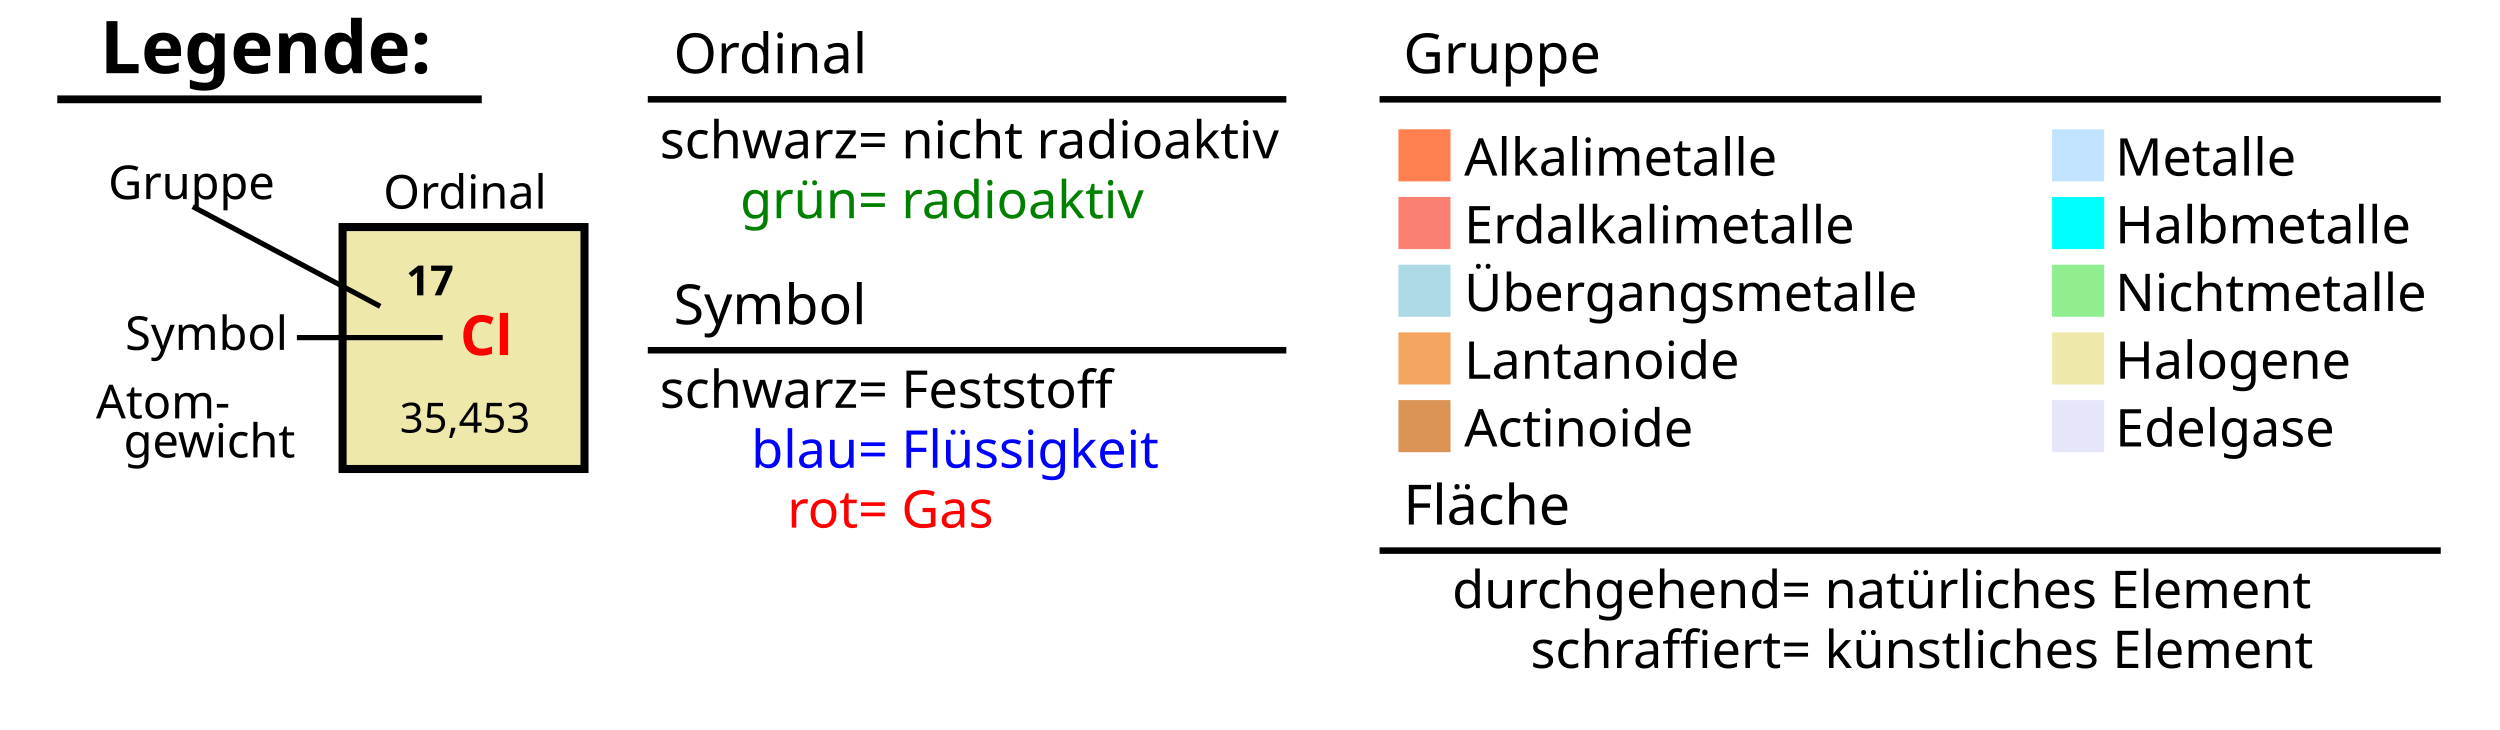
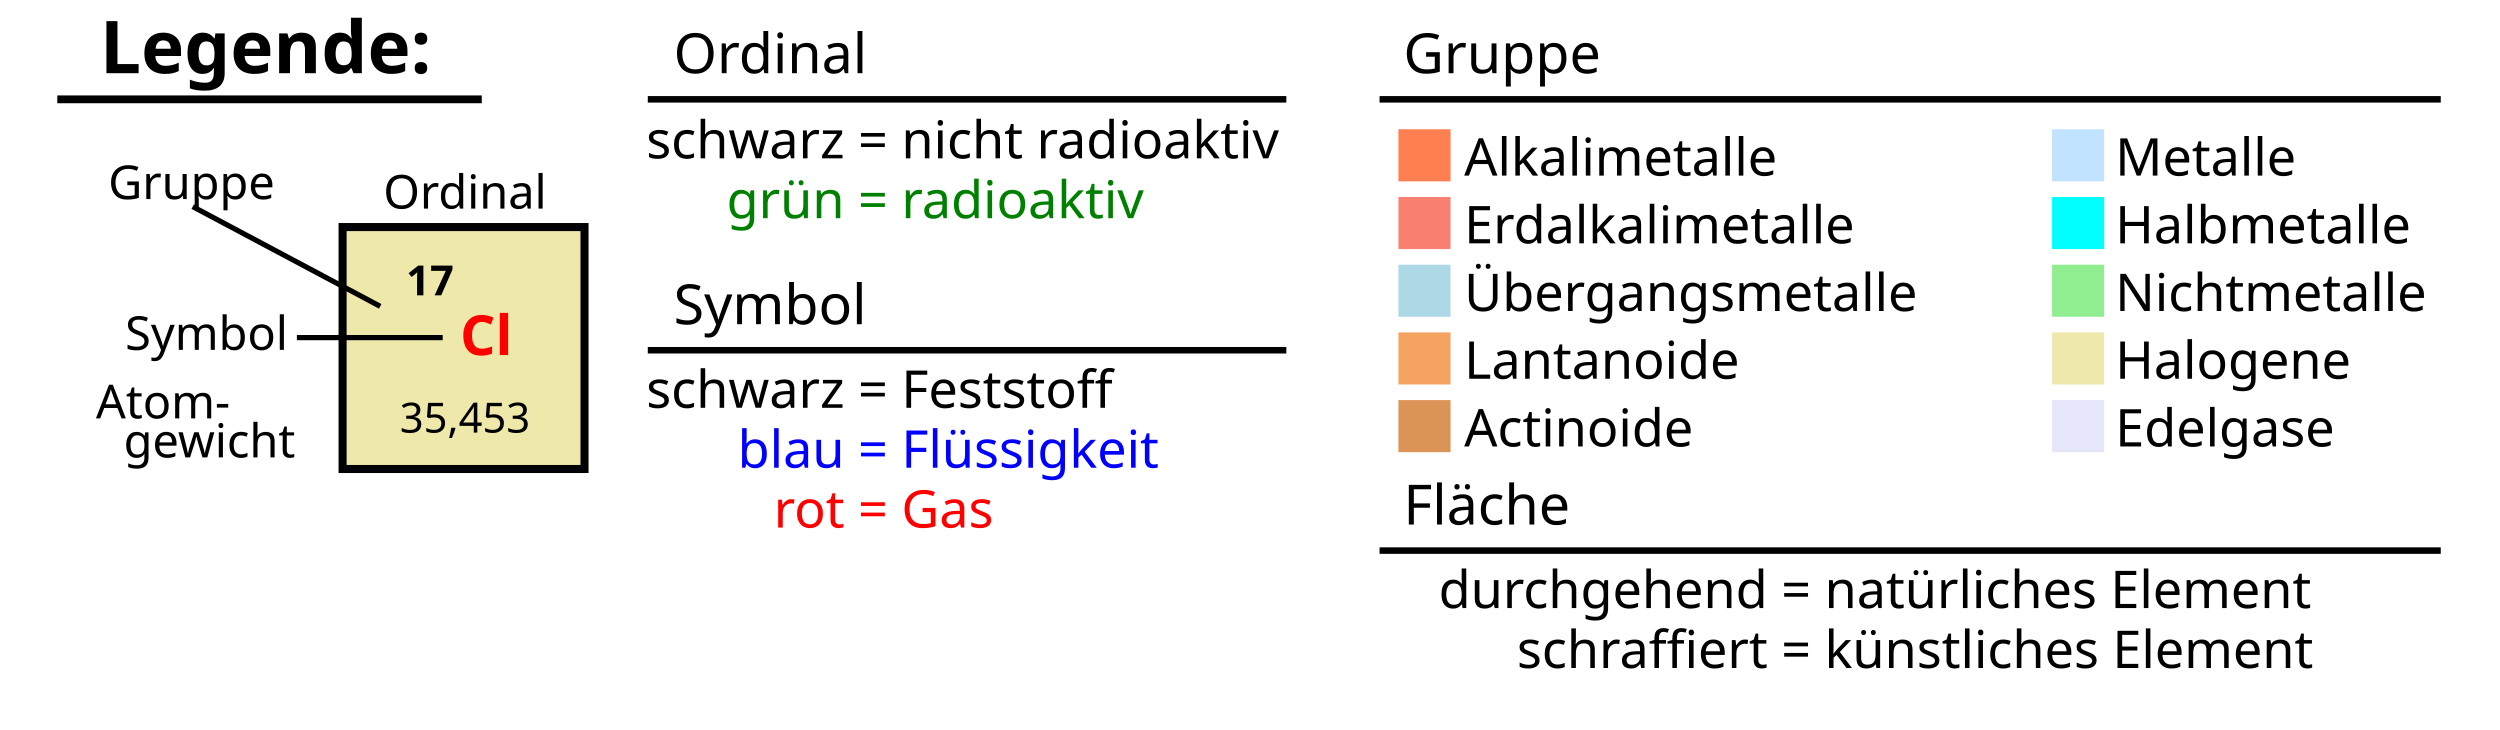
<svg xmlns="http://www.w3.org/2000/svg" width="960" height="280">
!--- legend text --&gt;
  <text x="102.0" y="28.1" font-family="Noto Sans" fill="#0" text-anchor="middle">
    <tspan font-size="28" font-weight="700">Legende:</tspan>
  </text>
  <path d="m23.5 38.143h160" fill="none" stroke="#000" stroke-linecap="square" stroke-width="3.0" />
!--- ordinal text --&gt;
  <text x="178.55" y="80.1" font-family="Noto Sans" fill="#0" text-anchor="middle">
    <tspan font-size="18">Ordinal</tspan>
  </text>
  <path d="m131.55 87.191h92.903v92.903h-92.903z" fill="#eee8aa" stroke="#000" stroke-linecap="square" stroke-width="3.097" />
  <text x="73.53" y="76.453" font-family="Noto Sans" fill="#0" text-anchor="middle">
    <tspan font-size="18">Gruppe</tspan>
  </text>
  <path d="m146 117.64-72-38.304" stroke="#000" stroke-width="2" />
  <text x="155.968" y="113.407" font-family="Noto Sans" fill="#0" text-anchor="begin">
    <tspan font-size="16" font-weight="700">17</tspan>
  </text>
  <text x="110.55" y="134.356" font-family="Noto Sans" fill="#0" text-anchor="end">
    <tspan font-size="18">Symbol</tspan>
  </text>38.143

  <path d="m170 129.64h-56" stroke="#000" stroke-width="2" />
  <text x="196.774" y="136.356" font-family="Noto Sans" fill="red" text-anchor="end">
    <tspan font-size="21.333" font-weight="700">Cl</tspan>
  </text>
  <text x="36.84" y="160.654" font-family="Noto Sans" fill="#0">
    <tspan font-size="18">Atom-</tspan>
    <tspan dx="-44" dy="15" font-size="18">gewicht</tspan>
  </text>
  <text x="178.55" y="166.121" font-family="Noto Sans" fill="#0" text-anchor="middle">
    <tspan font-size="16">35,453</tspan>
  </text>
  <text x="258.66" y="28.1" font-family="Noto Sans" fill="#0">
    <tspan font-size="21.333">Ordinal</tspan>
  </text>
  <path d="m250.0 38.143h242.7" fill="none" stroke="#000" stroke-linecap="square" stroke-width="2.5" />
  <text x="329.5" y="60.8" font-family="Noto Sans" fill="#0" text-anchor="end">
-     <tspan font-size="20">schwarz </tspan>
+     <tspan font-size="20" xml:space="preserve">schwarz </tspan>
  </text>
  <text x="329.5" y="60.8" font-family="Noto Sans" fill="#0" text-anchor="start">
    <tspan font-size="20">= nicht radioaktiv</tspan>
  </text>
  <text x="329.5" y="83.8" font-family="Noto Sans" fill="green" text-anchor="end">
-     <tspan font-size="20">grün </tspan>
+     <tspan font-size="20" xml:space="preserve">grün </tspan>
  </text>
  <text x="329.5" y="83.8" font-family="Noto Sans" fill="green" text-anchor="start">
    <tspan font-size="20">= radioaktiv</tspan>
  </text>
  <text x="258.66" y="124.5" font-family="Noto Sans" fill="#0">
    <tspan font-size="21.333">Symbol</tspan>
  </text>
  <path d="m250.0 134.49h242.7" fill="none" stroke="#000" stroke-linecap="square" stroke-width="2.5" />
  <text x="329.5" y="156.6" font-family="Noto Sans" fill="#0" text-anchor="end">
-     <tspan font-size="20">schwarz </tspan>
+     <tspan font-size="20" xml:space="preserve">schwarz </tspan>
  </text>
  <text x="329.5" y="156.6" font-family="Noto Sans" fill="#0" text-anchor="start">
    <tspan font-size="20">= Feststoff</tspan>
  </text>
  <text x="329.5" y="179.6" font-family="Noto Sans" fill="blue" text-anchor="end">
-     <tspan font-size="20">blau </tspan>
+     <tspan font-size="20" xml:space="preserve">blau </tspan>
  </text>
  <text x="329.5" y="179.6" font-family="Noto Sans" fill="blue" text-anchor="start">
    <tspan font-size="20">= Flüssigkeit</tspan>
  </text>
  <text x="329.5" y="202.6" font-family="Noto Sans" fill="red" text-anchor="end">
-     <tspan font-size="20">rot </tspan>
+     <tspan font-size="20" xml:space="preserve">rot </tspan>
  </text>
  <text x="329.5" y="202.6" font-family="Noto Sans" fill="red" text-anchor="start">
    <tspan font-size="20">= Gas</tspan>
  </text>
  <text x="538.928" y="28.1" font-family="Noto Sans" fill="#0">
    <tspan font-size="21.333">Gruppe</tspan>
  </text>
  <path d="m531.0 38.143h405.0" fill="none" stroke="#000" stroke-linecap="square" stroke-width="2.5" />
  <path d="m537 49.643h20v20h-20z" fill="coral" />
  <path d="m537 75.643h20v20h-20z" fill="salmon" />
  <path d="m537 101.64h20v20h-20z" fill="#add8e6" />
  <path d="m537 127.64h20v20h-20z" fill="#f4a460" />
  <path d="m537 153.64h20v20h-20z" fill="#db9356" />
  <path d="m788 49.643h20v20h-20z" fill="#c1e3ff" />
  <path d="m788 75.643h20v20h-20z" fill="#0ff" />
  <path d="m788 101.64h20v20h-20z" fill="#90ee90" />
  <path d="m788 127.64h20v20h-20z" fill="#eee8aa" />
  <path d="m788 153.64h20v20h-20z" fill="#e6e6fa" />
  <text x="562.25" y="67.433" font-family="Noto Sans" font-size="20" fill="#0">Alkalimetalle</text>
  <text x="562.25" y="93.433" font-family="Noto Sans" font-size="20" fill="#0">Erdalkalimetalle</text>
  <text x="562.25" y="119.433" font-family="Noto Sans" font-size="20" fill="#0">Übergangsmetalle</text>
  <text x="562.25" y="145.433" font-family="Noto Sans" font-size="20" fill="#0">Lantanoide</text>
  <text x="562.25" y="171.433" font-family="Noto Sans" font-size="20" fill="#0">Actinoide</text>
  <text x="812.25" y="67.433" font-family="Noto Sans" font-size="20" fill="#0">Metalle</text>
  <text x="812.25" y="93.433" font-family="Noto Sans" font-size="20" fill="#0">Halbmetalle</text>
  <text x="812.25" y="119.433" font-family="Noto Sans" font-size="20" fill="#0">Nichtmetalle</text>
  <text x="812.25" y="145.433" font-family="Noto Sans" font-size="20" fill="#0">Halogene</text>
  <text x="812.25" y="171.433" font-family="Noto Sans" font-size="20" fill="#0">Edelgase</text>
  <text x="538.928" y="201.433" font-family="Noto Sans" fill="#0">
    <tspan font-size="21.333">Fläche</tspan>
  </text>
  <path d="m531.0 211.43h405.0" fill="none" stroke="#000" stroke-linecap="square" stroke-width="2.5" />
  <text x="684.0" y="233.5" font-family="Noto Sans" fill="#0" text-anchor="end">
-     <tspan font-size="20">durchgehend </tspan>
+     <tspan font-size="20" xml:space="preserve">durchgehend </tspan>
  </text>
  <text x="684.0" y="233.5" font-family="Noto Sans" fill="#0" text-anchor="start">
    <tspan font-size="20">= natürliches Element</tspan>
  </text>
  <text x="684.0" y="256.5" font-family="Noto Sans" fill="#0" text-anchor="end">
-     <tspan font-size="20">schraffiert </tspan>
+     <tspan font-size="20" xml:space="preserve">schraffiert </tspan>
  </text>
  <text x="684.0" y="256.5" font-family="Noto Sans" fill="#0" text-anchor="start">
    <tspan font-size="20">= künstliches Element</tspan>
  </text>
</svg>
